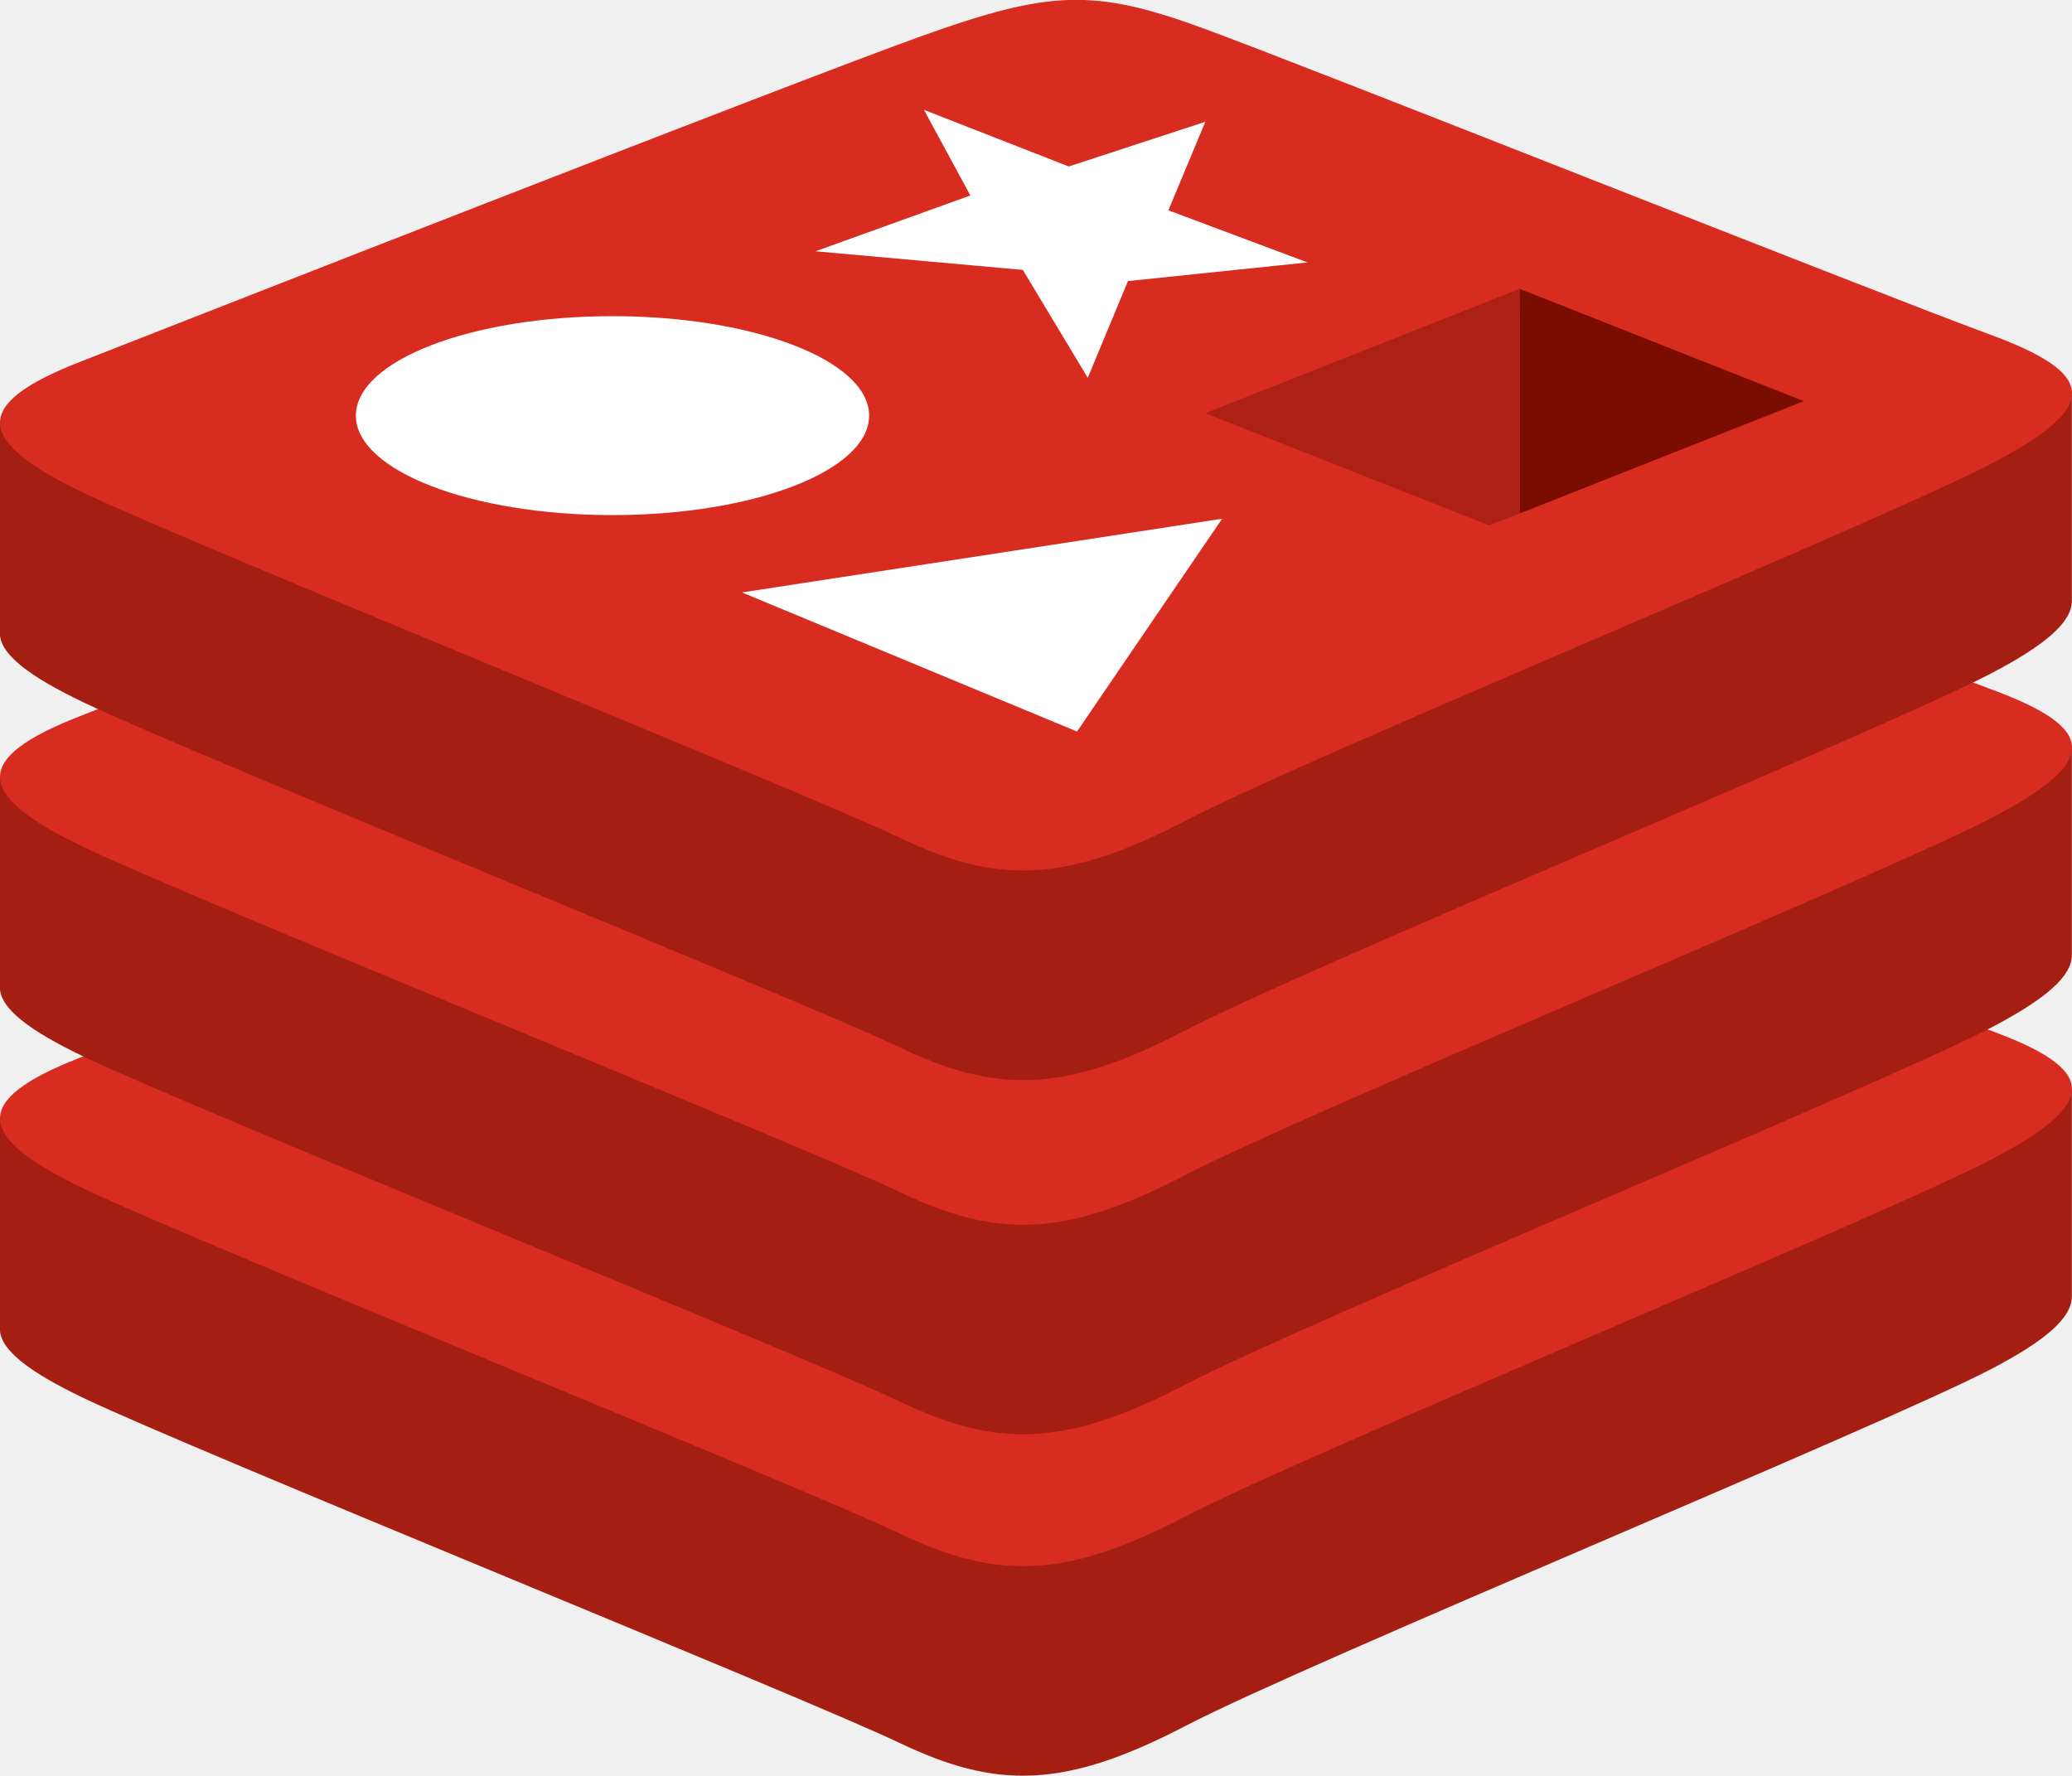
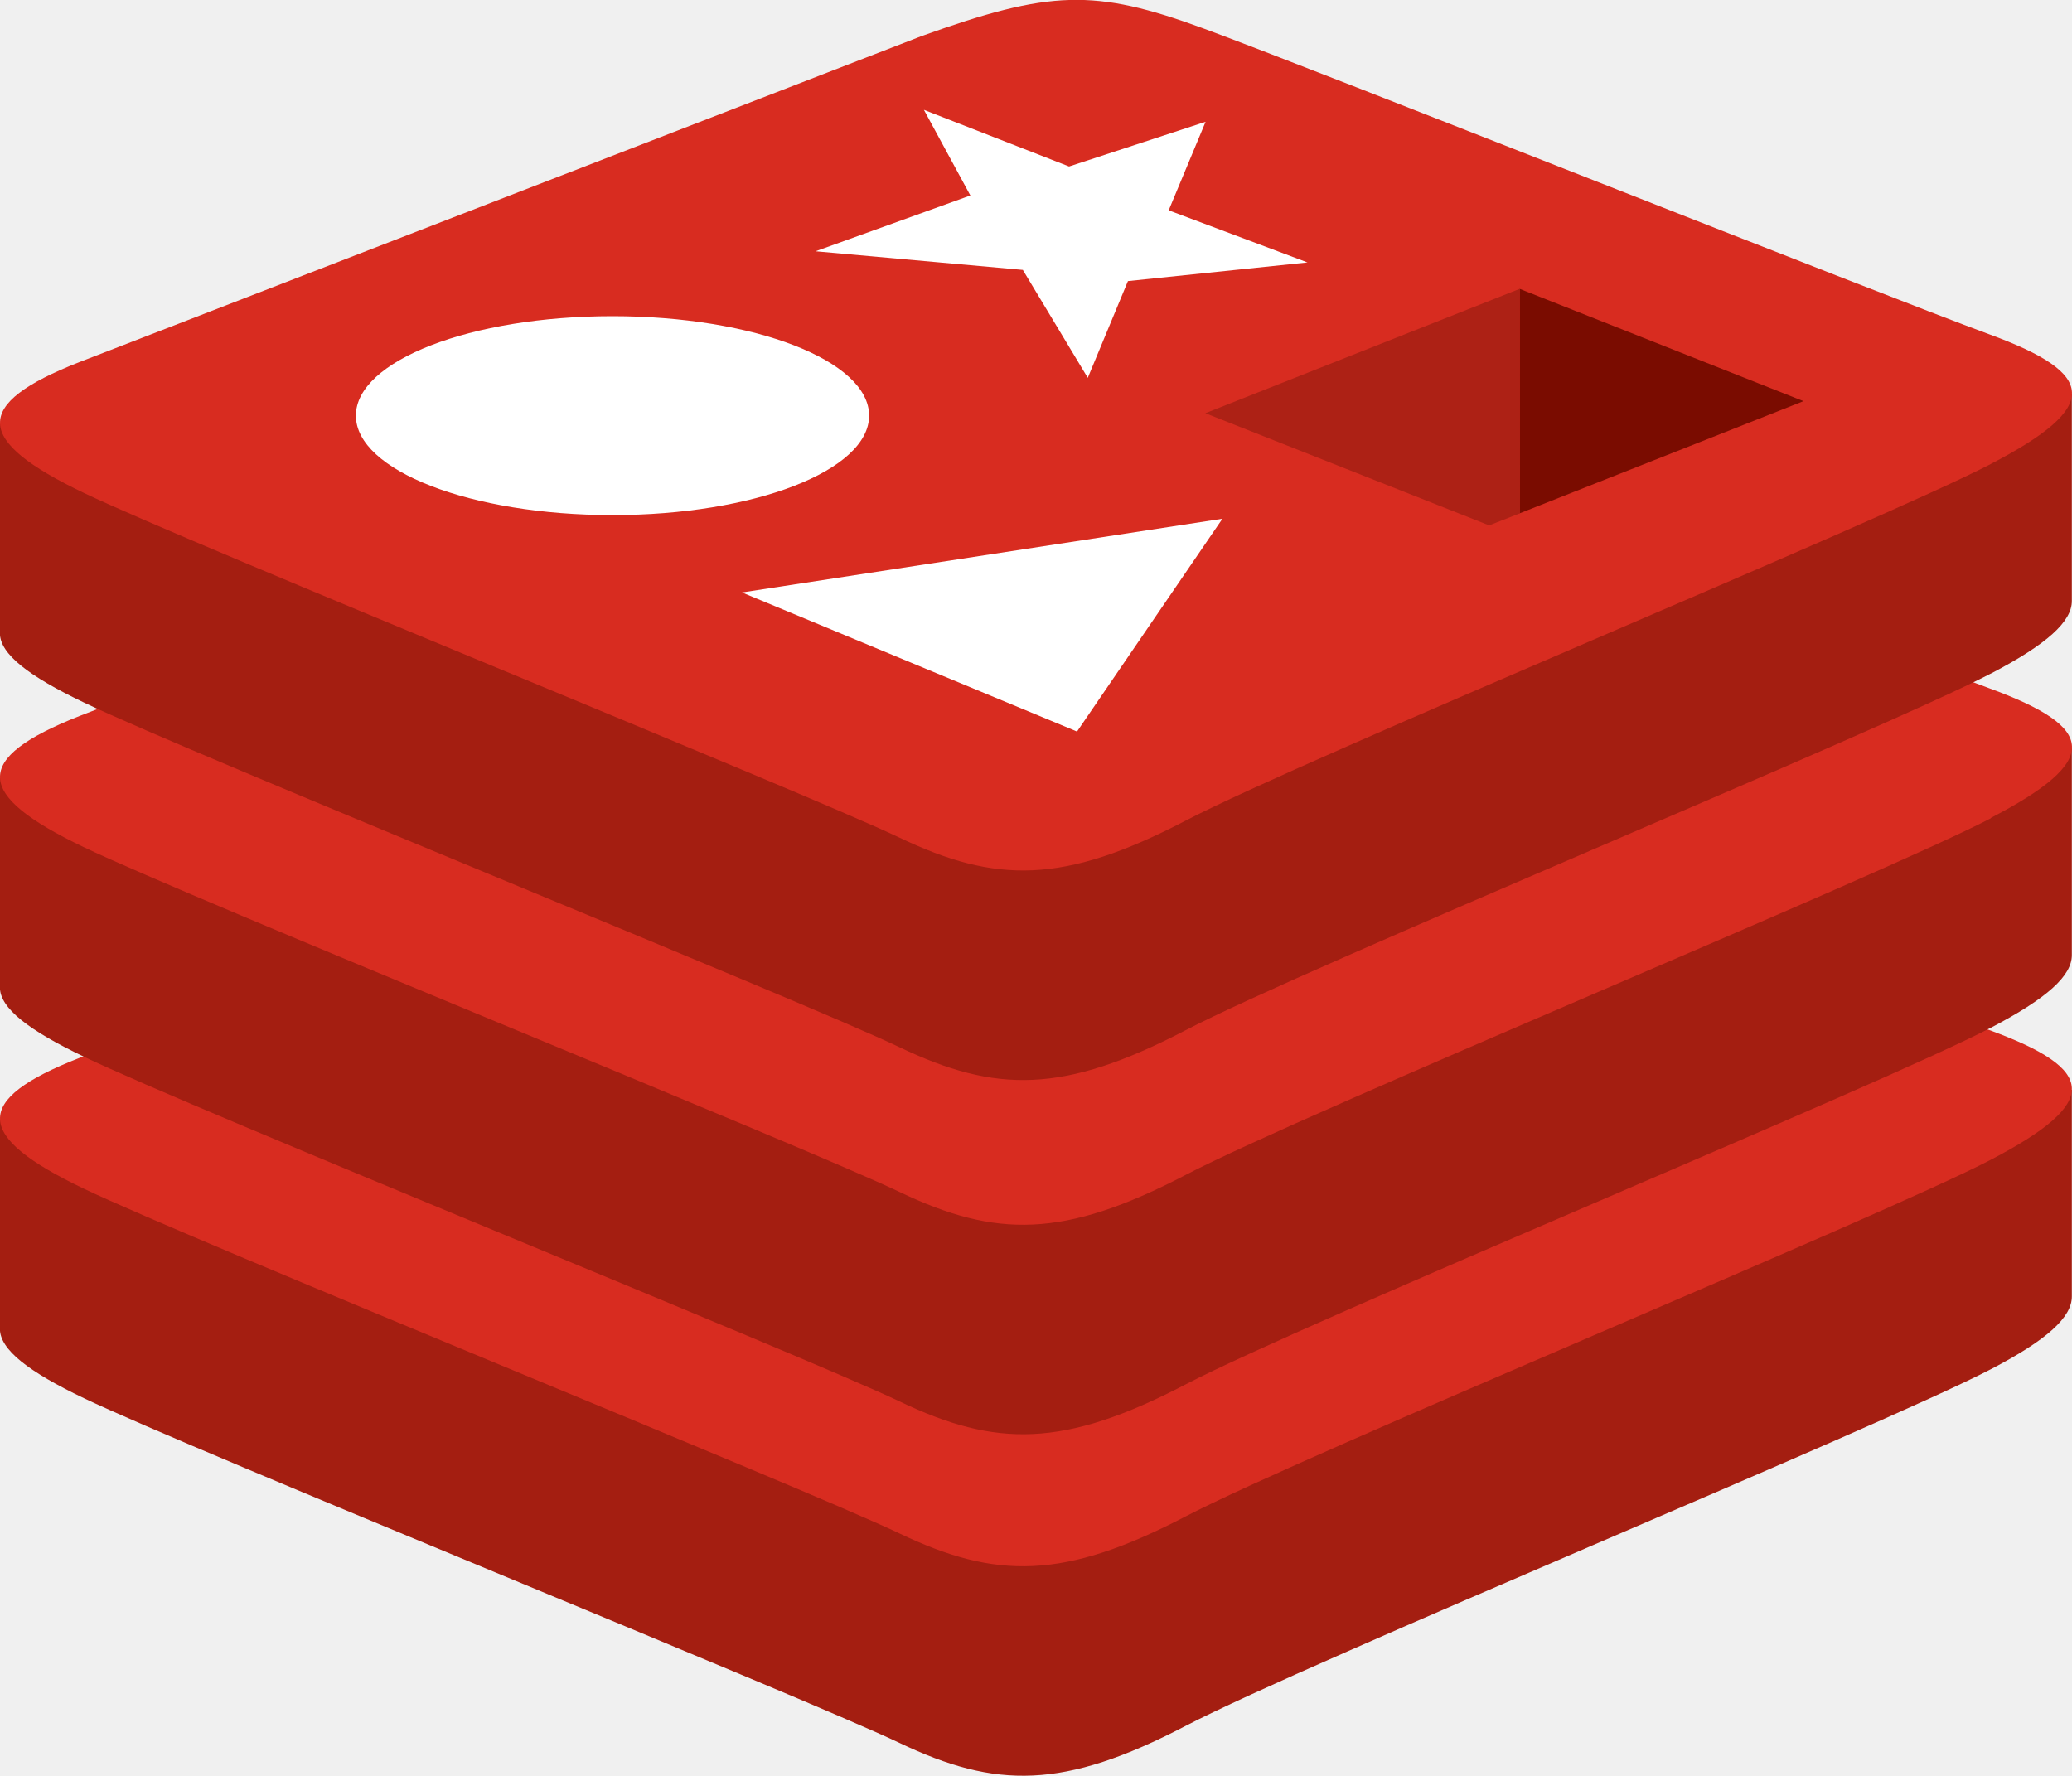
- <svg xmlns="http://www.w3.org/2000/svg" width="64.24" height="55.059" viewBox="0 0 64.24 55.059">
-   <g id="redis" transform="translate(-171.322 -227.113)">
-     <path id="Path_55" data-name="Path 55" d="M233.045,313.75c-3.428,1.787-21.187,9.089-24.968,11.059s-5.881,1.952-8.868.525-21.885-9.062-25.289-10.689c-1.7-.813-2.6-1.5-2.6-2.148V306s24.6-5.356,28.576-6.781,5.35-1.477,8.73-.238,23.592,4.885,26.932,6.108c0,0,0,5.8,0,6.4C235.561,312.137,234.79,312.841,233.045,313.75Z" transform="translate(-0.001 -44.182)" fill="#a41e11" />
-     <path id="Path_56" data-name="Path 56" d="M233.044,298.622c-3.428,1.786-21.187,9.089-24.968,11.059s-5.881,1.952-8.868.525-21.885-9.062-25.289-10.689-3.476-2.747-.131-4.056,22.139-8.684,26.111-10.109,5.35-1.477,8.73-.238S229.662,293.379,233,294.6,236.472,296.835,233.044,298.622Z" transform="translate(0 -35.549)" fill="#d82c20" />
-     <path id="Path_57" data-name="Path 57" d="M233.045,285.711c-3.428,1.787-21.187,9.089-24.968,11.06s-5.881,1.952-8.868.524-21.885-9.061-25.289-10.689c-1.7-.813-2.6-1.5-2.6-2.147v-6.494s24.6-5.356,28.576-6.781,5.35-1.477,8.73-.238,23.592,4.884,26.932,6.108c0,0,0,5.8,0,6.4C235.561,284.1,234.79,284.8,233.045,285.711Z" transform="translate(-0.001 -26.731)" fill="#a41e11" />
-     <path id="Path_58" data-name="Path 58" d="M233.044,270.583c-3.428,1.787-21.187,9.089-24.968,11.06s-5.881,1.952-8.868.524-21.885-9.062-25.289-10.689-3.476-2.747-.131-4.057,22.139-8.683,26.111-10.108,5.35-1.477,8.73-.238,21.033,8.264,24.374,9.488S236.472,268.8,233.044,270.583Z" transform="translate(0 -18.098)" fill="#d82c20" />
-     <path id="Path_59" data-name="Path 59" d="M233.045,256.632c-3.428,1.787-21.187,9.089-24.968,11.061s-5.881,1.952-8.868.524-21.885-9.062-25.289-10.689c-1.7-.813-2.6-1.5-2.6-2.147v-6.494s24.6-5.356,28.576-6.781,5.35-1.476,8.73-.238,23.592,4.884,26.932,6.108c0,0,0,5.8,0,6.4C235.561,255.018,234.79,255.722,233.045,256.632Z" transform="translate(-0.001 -8.634)" fill="#a41e11" />
-     <path id="Path_60" data-name="Path 60" d="M233.044,241.5c-3.428,1.787-21.187,9.089-24.968,11.06s-5.881,1.952-8.868.524-21.885-9.062-25.289-10.689-3.476-2.747-.131-4.057,22.139-8.683,26.111-10.108,5.35-1.477,8.73-.238,21.033,8.264,24.374,9.488S236.472,239.717,233.044,241.5Z" fill="#d82c20" />
-     <path id="Path_61" data-name="Path 61" d="M253.532,240.862l-5.566.578-1.246,3-2.013-3.346-6.427-.578,4.8-1.73-1.439-2.655,4.49,1.756,4.233-1.386-1.144,2.745Z" transform="translate(-41.673 -5.612)" fill="#fff" />
-     <path id="Path_62" data-name="Path 62" d="M242.628,276.313,232.24,272l14.886-2.285Z" transform="translate(-37.914 -26.518)" fill="#fff" />
-     <ellipse id="Ellipse_7" data-name="Ellipse 7" cx="7.956" cy="3.084" rx="7.956" ry="3.084" transform="translate(182.356 236.916)" fill="#fff" />
-     <path id="Path_63" data-name="Path 63" d="M296.09,250.83l8.81,3.482-8.8,3.478Z" transform="translate(-77.653 -14.761)" fill="#7a0c00" />
-     <path id="Path_64" data-name="Path 64" d="M270.28,254.686l9.746-3.856.008,6.96-.955.374Z" transform="translate(-61.589 -14.761)" fill="#ad2115" />
+ <svg xmlns="http://www.w3.org/2000/svg" width="64.24" height="55.059">
+   <path d="M61.722 42.455c-3.428 1.787-21.187 9.09-24.968 11.06s-5.88 1.952-8.868.525S6 44.977 2.597 43.35c-1.7-.813-2.6-1.5-2.6-2.148v-6.497s24.6-5.356 28.576-6.78 5.35-1.477 8.73-.238 23.592 4.885 26.932 6.108v6.4c.003.648-.768 1.352-2.513 2.26z" fill="#a41e11" />
+   <path d="M61.722 35.96c-3.428 1.786-21.187 9.09-24.968 11.06s-5.88 1.952-8.868.525S6 38.482 2.597 36.855-.88 34.108 2.466 32.8l26.11-10.11c3.972-1.425 5.35-1.477 8.73-.238s21.033 8.265 24.37 9.486 3.472 2.235.044 4.022z" fill="#d82c20" />
+   <path d="M61.722 31.867c-3.428 1.787-21.187 9.09-24.968 11.06s-5.88 1.952-8.868.524S6 34.4 2.597 32.762c-1.7-.813-2.6-1.5-2.6-2.147V24.12s24.6-5.356 28.576-6.78 5.35-1.477 8.73-.238 23.592 4.884 26.932 6.108v6.4c.003.646-.768 1.346-2.513 2.257z" fill="#a41e11" />
+   <path d="M61.722 25.372c-3.428 1.787-21.187 9.09-24.968 11.06s-5.88 1.952-8.868.524S6 27.894 2.597 26.267-.88 23.52 2.466 22.2l26.11-10.108c3.972-1.425 5.35-1.477 8.73-.238s21.033 8.264 24.374 9.488 3.47 2.237.04 4.02z" fill="#d82c20" />
+   <path d="M61.722 20.885c-3.428 1.787-21.187 9.09-24.968 11.06s-5.88 1.952-8.868.524S6 23.408 2.597 21.78c-1.7-.813-2.6-1.5-2.6-2.147V13.14s24.6-5.356 28.576-6.78 5.35-1.476 8.73-.238 23.592 4.884 26.932 6.108v6.4c.003.642-.768 1.346-2.513 2.256z" fill="#a41e11" />
+   <path d="M61.722 14.387c-3.428 1.787-21.187 9.09-24.968 11.06s-5.88 1.952-8.868.524S6 16.91 2.597 15.282s-3.476-2.747-.13-4.057l26.11-10.108C32.55-.308 33.927-.36 37.307.88S58.34 9.143 61.68 10.367s3.47 2.237.04 4.02z" fill="#d82c20" />
+   <g fill="#fff">
+     <path d="M40.537 8.137l-5.566.578-1.246 3-2.013-3.346-6.427-.578 4.8-1.73-1.44-2.655 4.5 1.756 4.233-1.386-1.144 2.745zm-7.145 14.545L23.004 18.37 37.9 16.084z" />
+     <ellipse cx="18.99" cy="12.887" rx="7.956" ry="3.084" />
  </g>
+   <path d="M47.115 8.956l8.8 3.482-8.8 3.478z" fill="#7a0c00" />
+   <path d="M37.37 12.812l9.746-3.856.008 6.96-.955.374z" fill="#ad2115" />
</svg>
